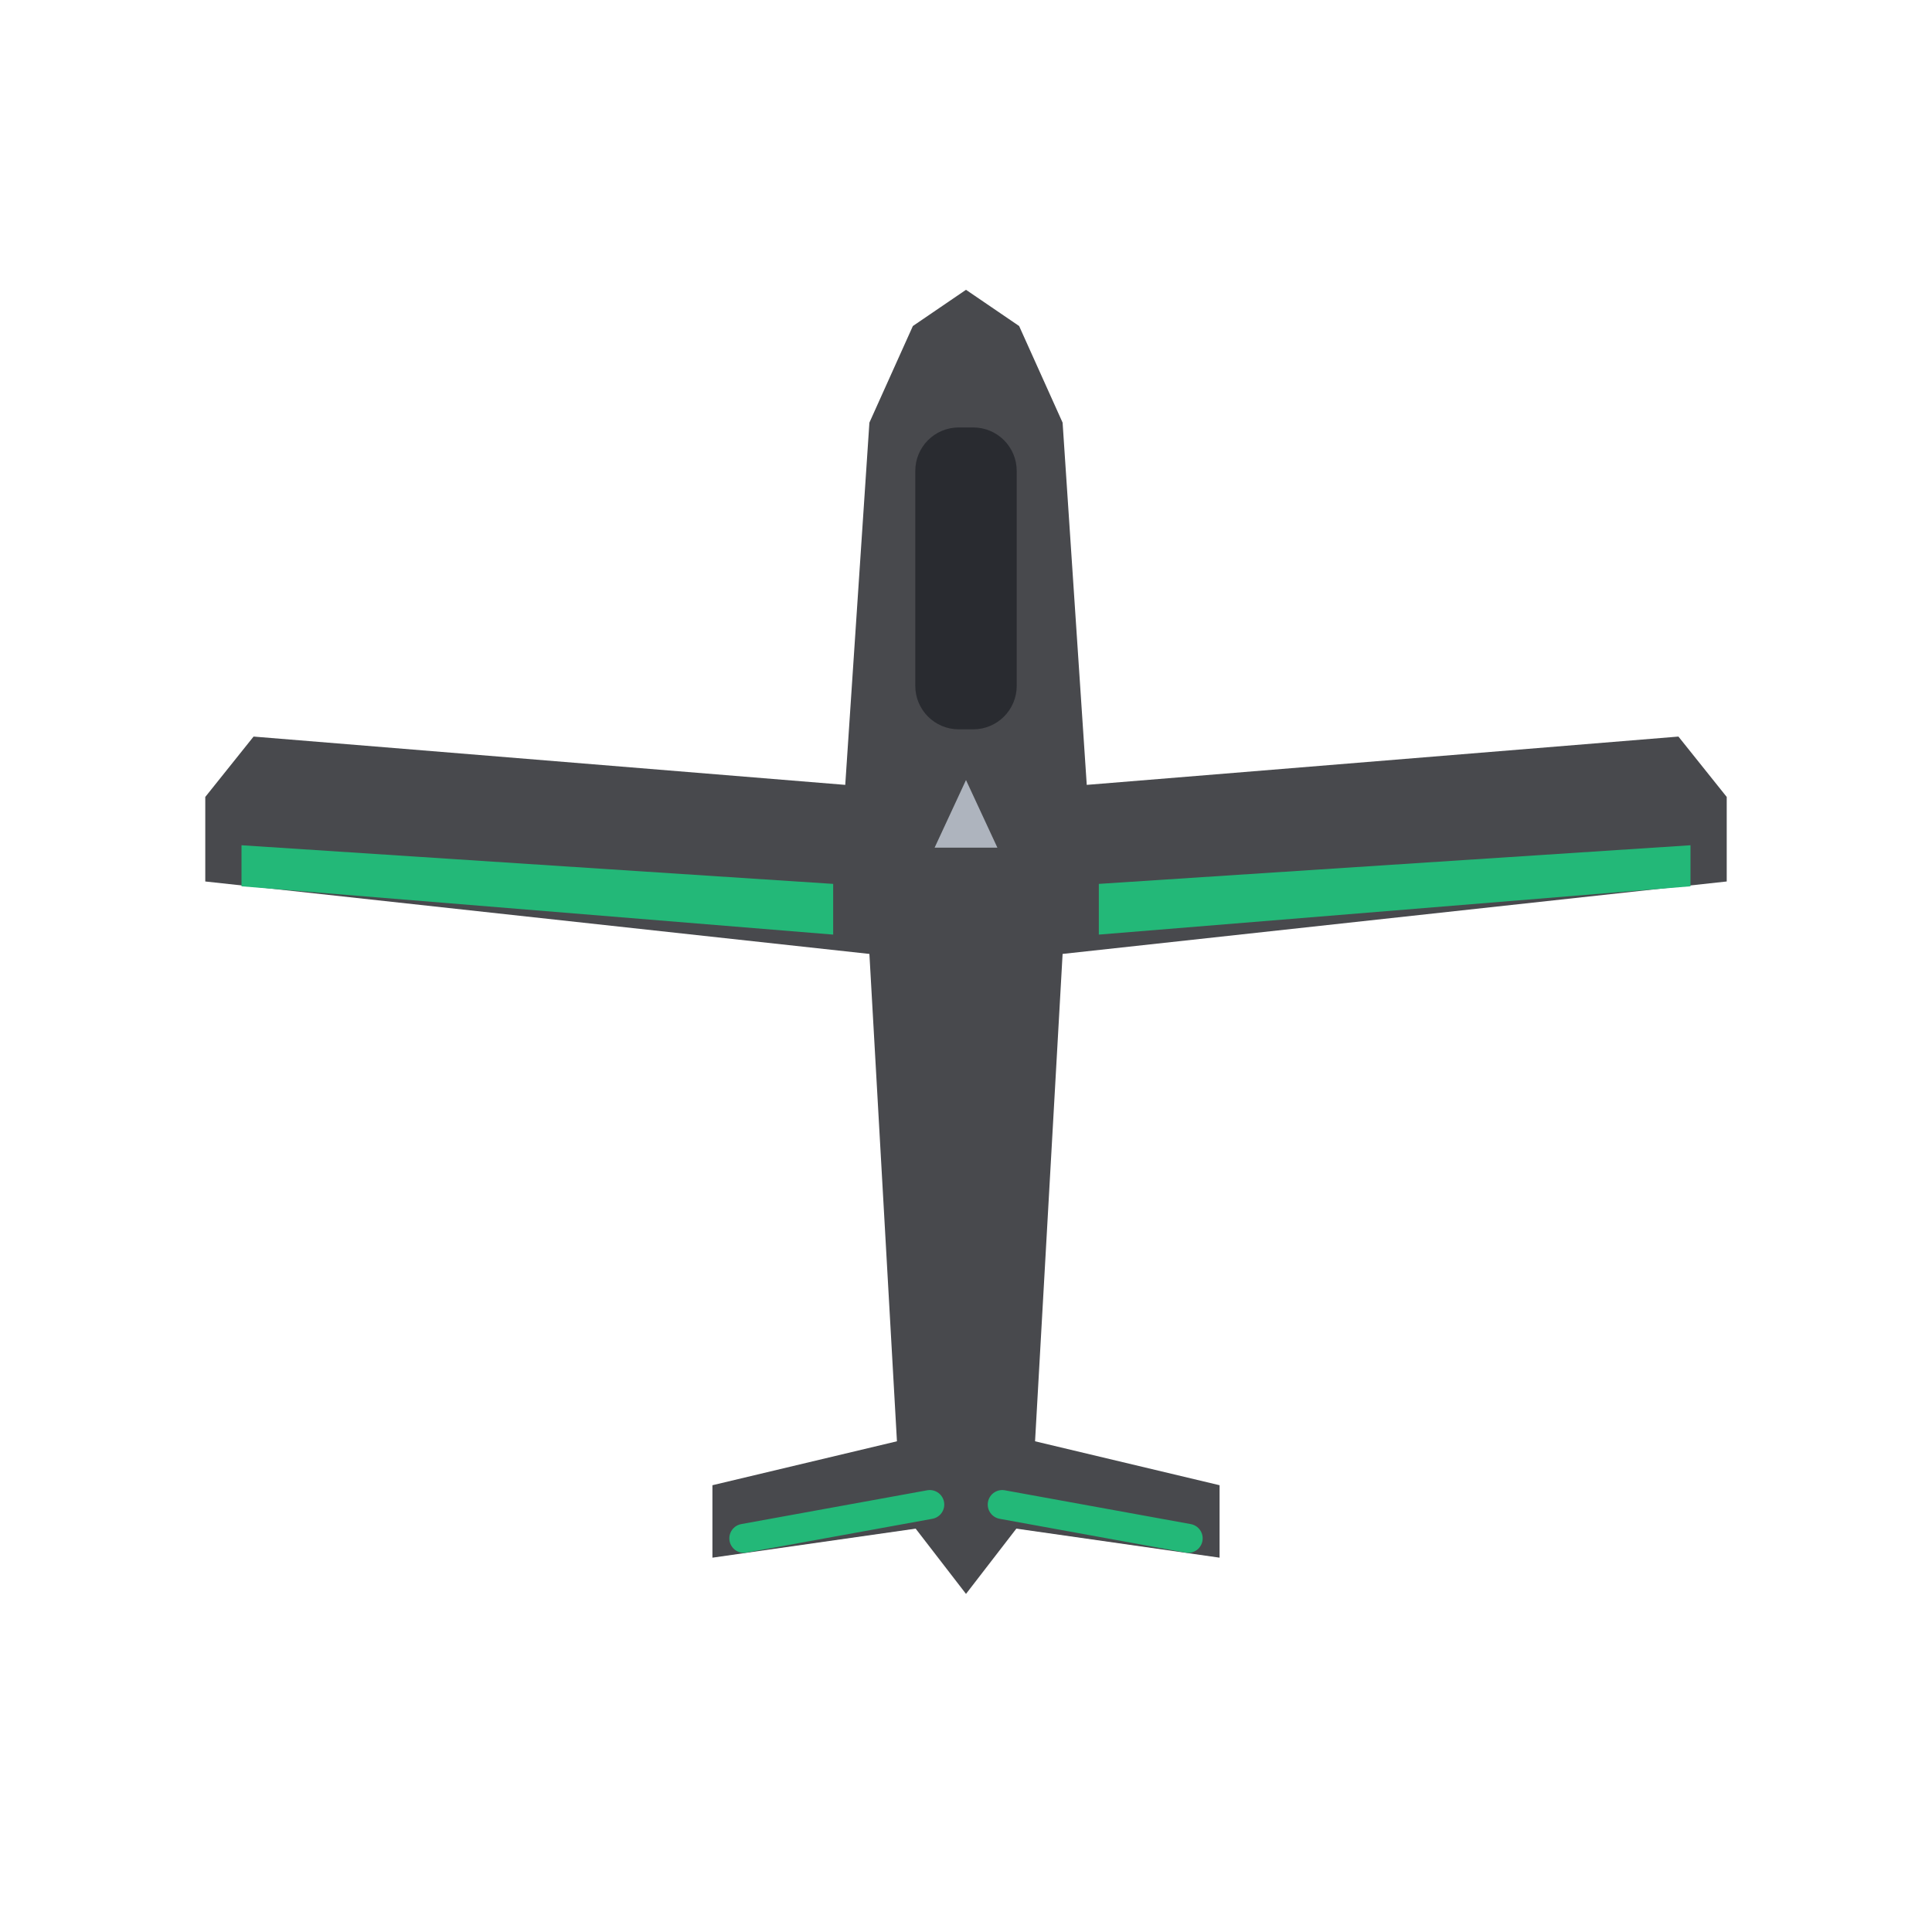
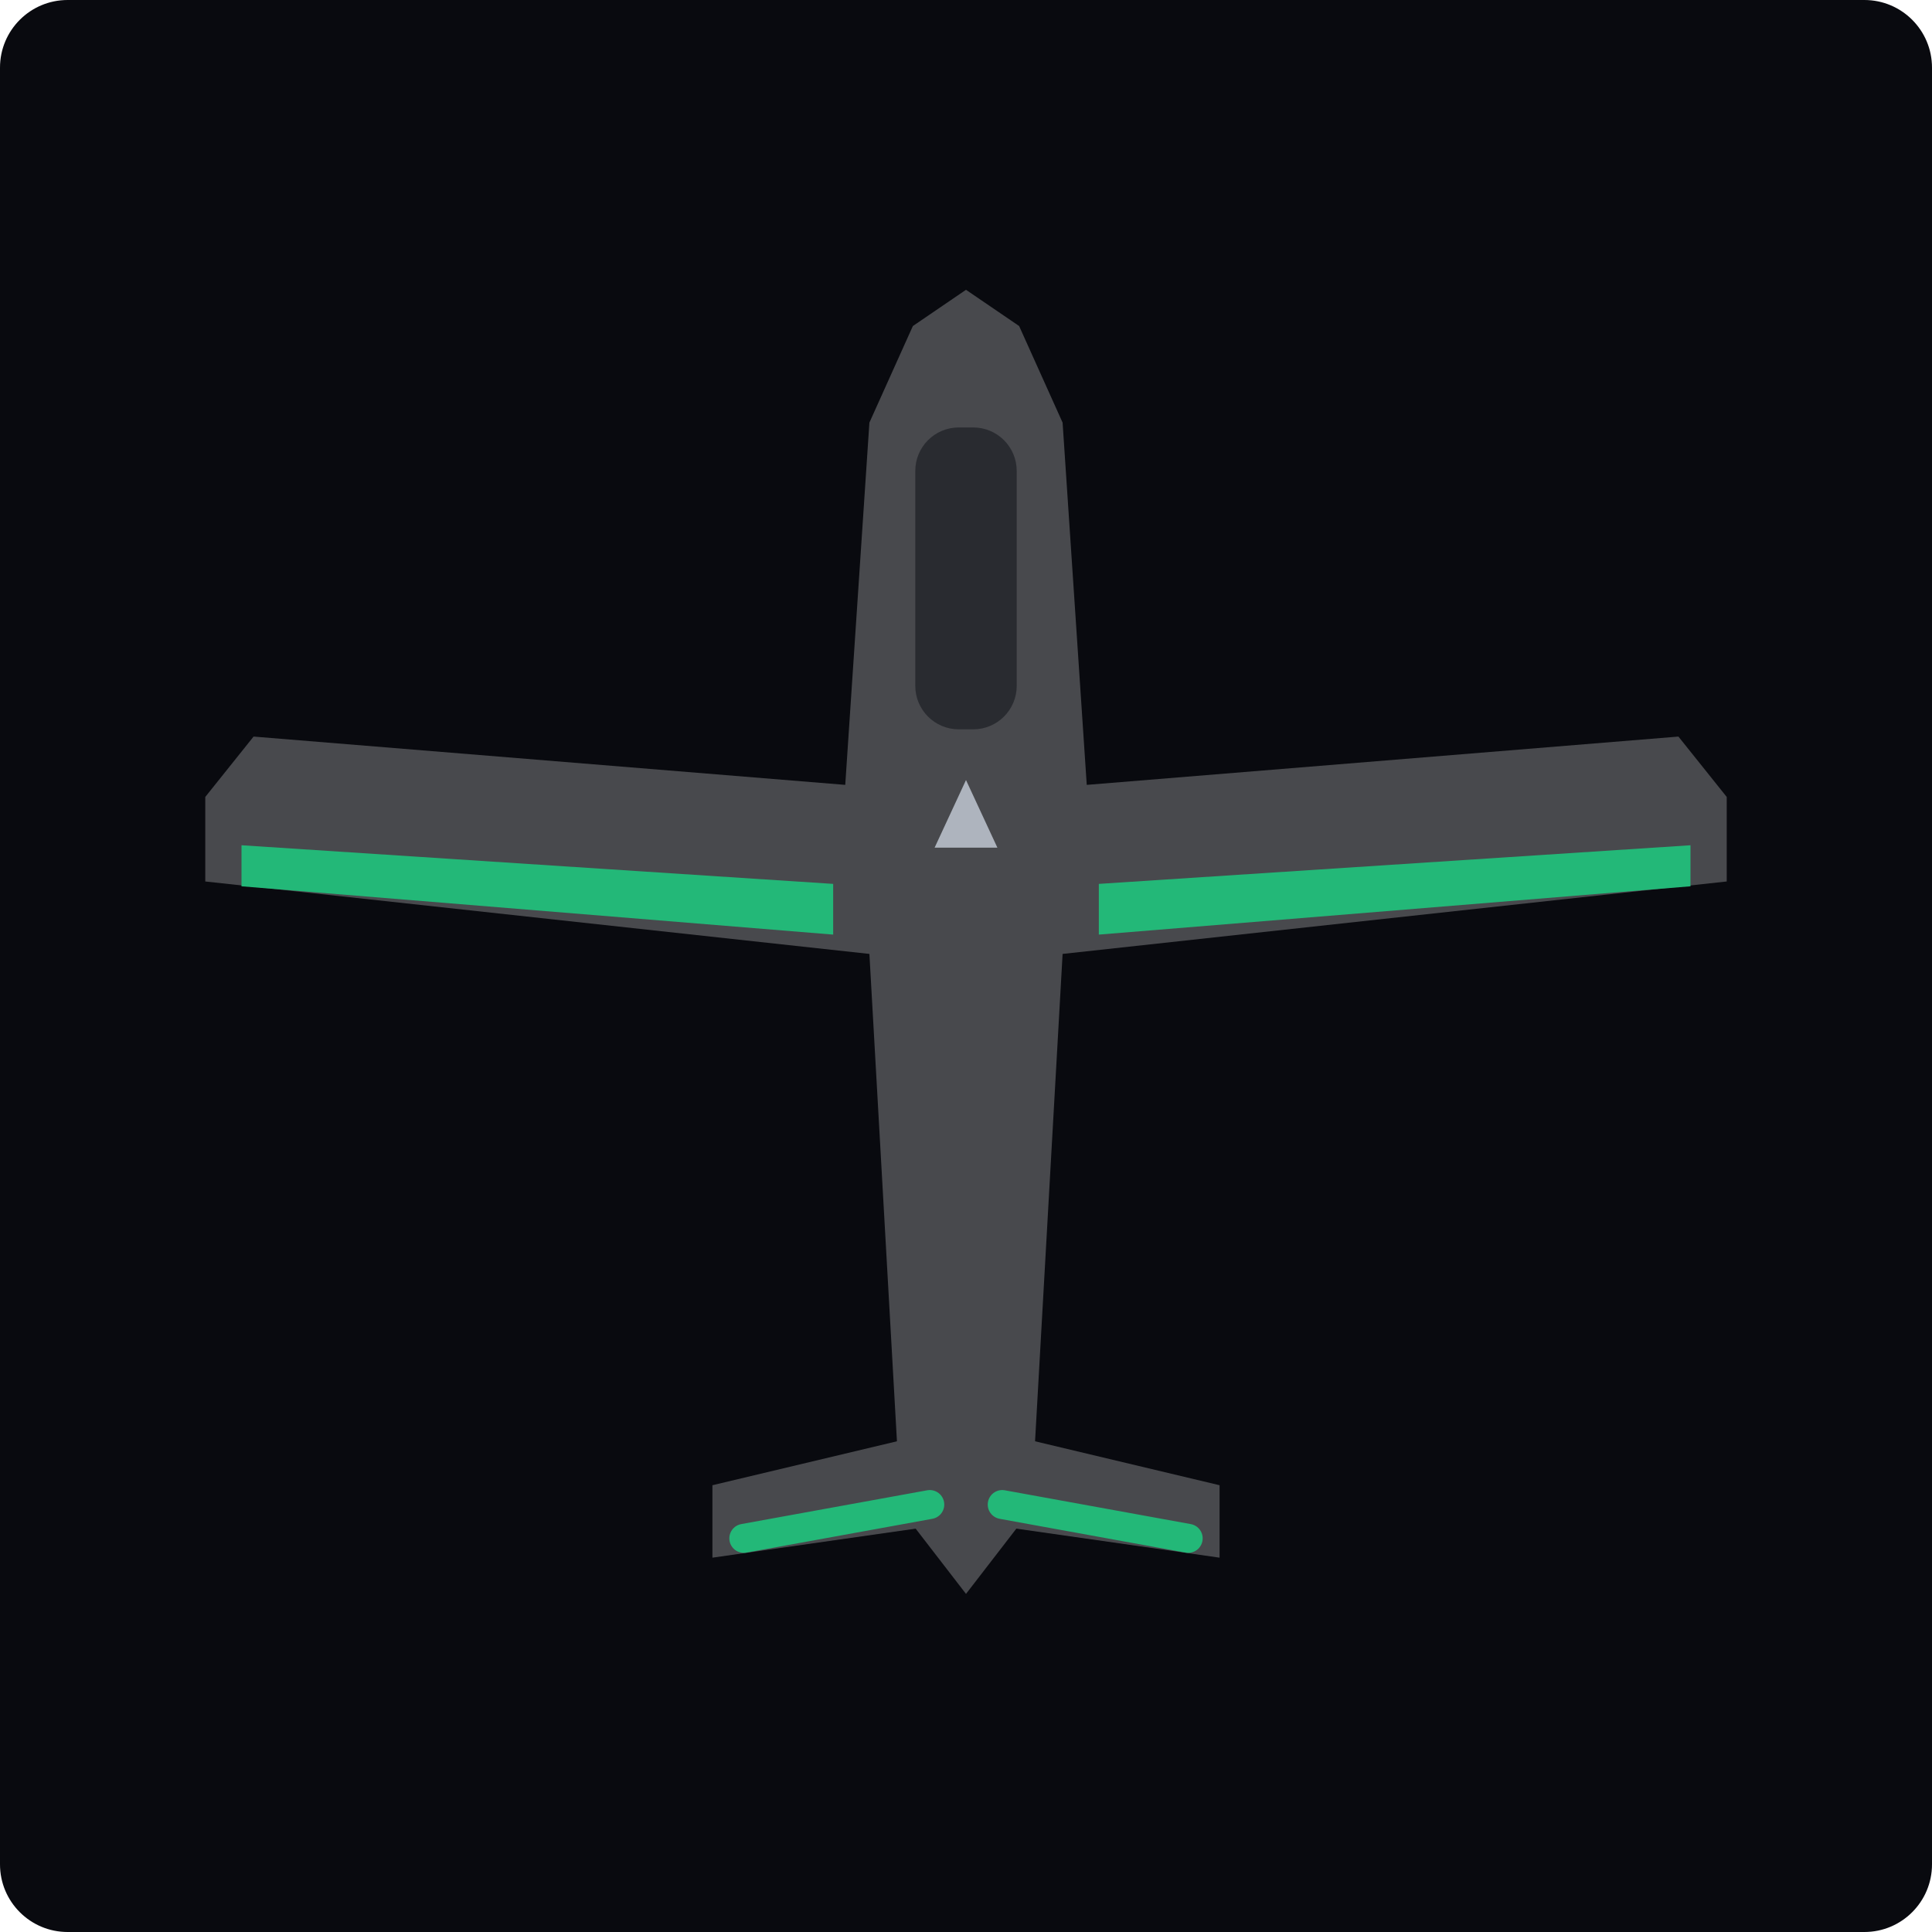
<svg xmlns="http://www.w3.org/2000/svg" width="800" height="800" viewBox="0 0 800 800">
+   <rect width="800" height="800" rx="28" fill="#090a0f" />
  <polygon points="85,330 105,305 350,325 360,175 378,135 400,120 422,135 440,175 450,325 695,305 715,330 715,365 440,395 427,625 400,660 373,625 360,395 85,365" fill="#48494d" />
  <rect x="379" y="177" width="42" height="125" rx="18" fill="#292b30" />
  <polygon points="100,350 345,366 345,387 100,367" fill="#23b878" />
  <polygon points="455,366 700,350 700,367 455,387" fill="#23b878" />
  <polygon points="400,590 505,615 505,645 400,630 295,645 295,615" fill="#48494d" />
  <polyline points="308,637 385,623" fill="none" stroke="#23b878" stroke-width="12" stroke-linecap="round" stroke-linejoin="round" />
  <polyline points="415,623 492,637" fill="none" stroke="#23b878" stroke-width="12" stroke-linecap="round" stroke-linejoin="round" />
  <polygon points="400,323 387,351 413,351" fill="#aeb4be" />
</svg>
